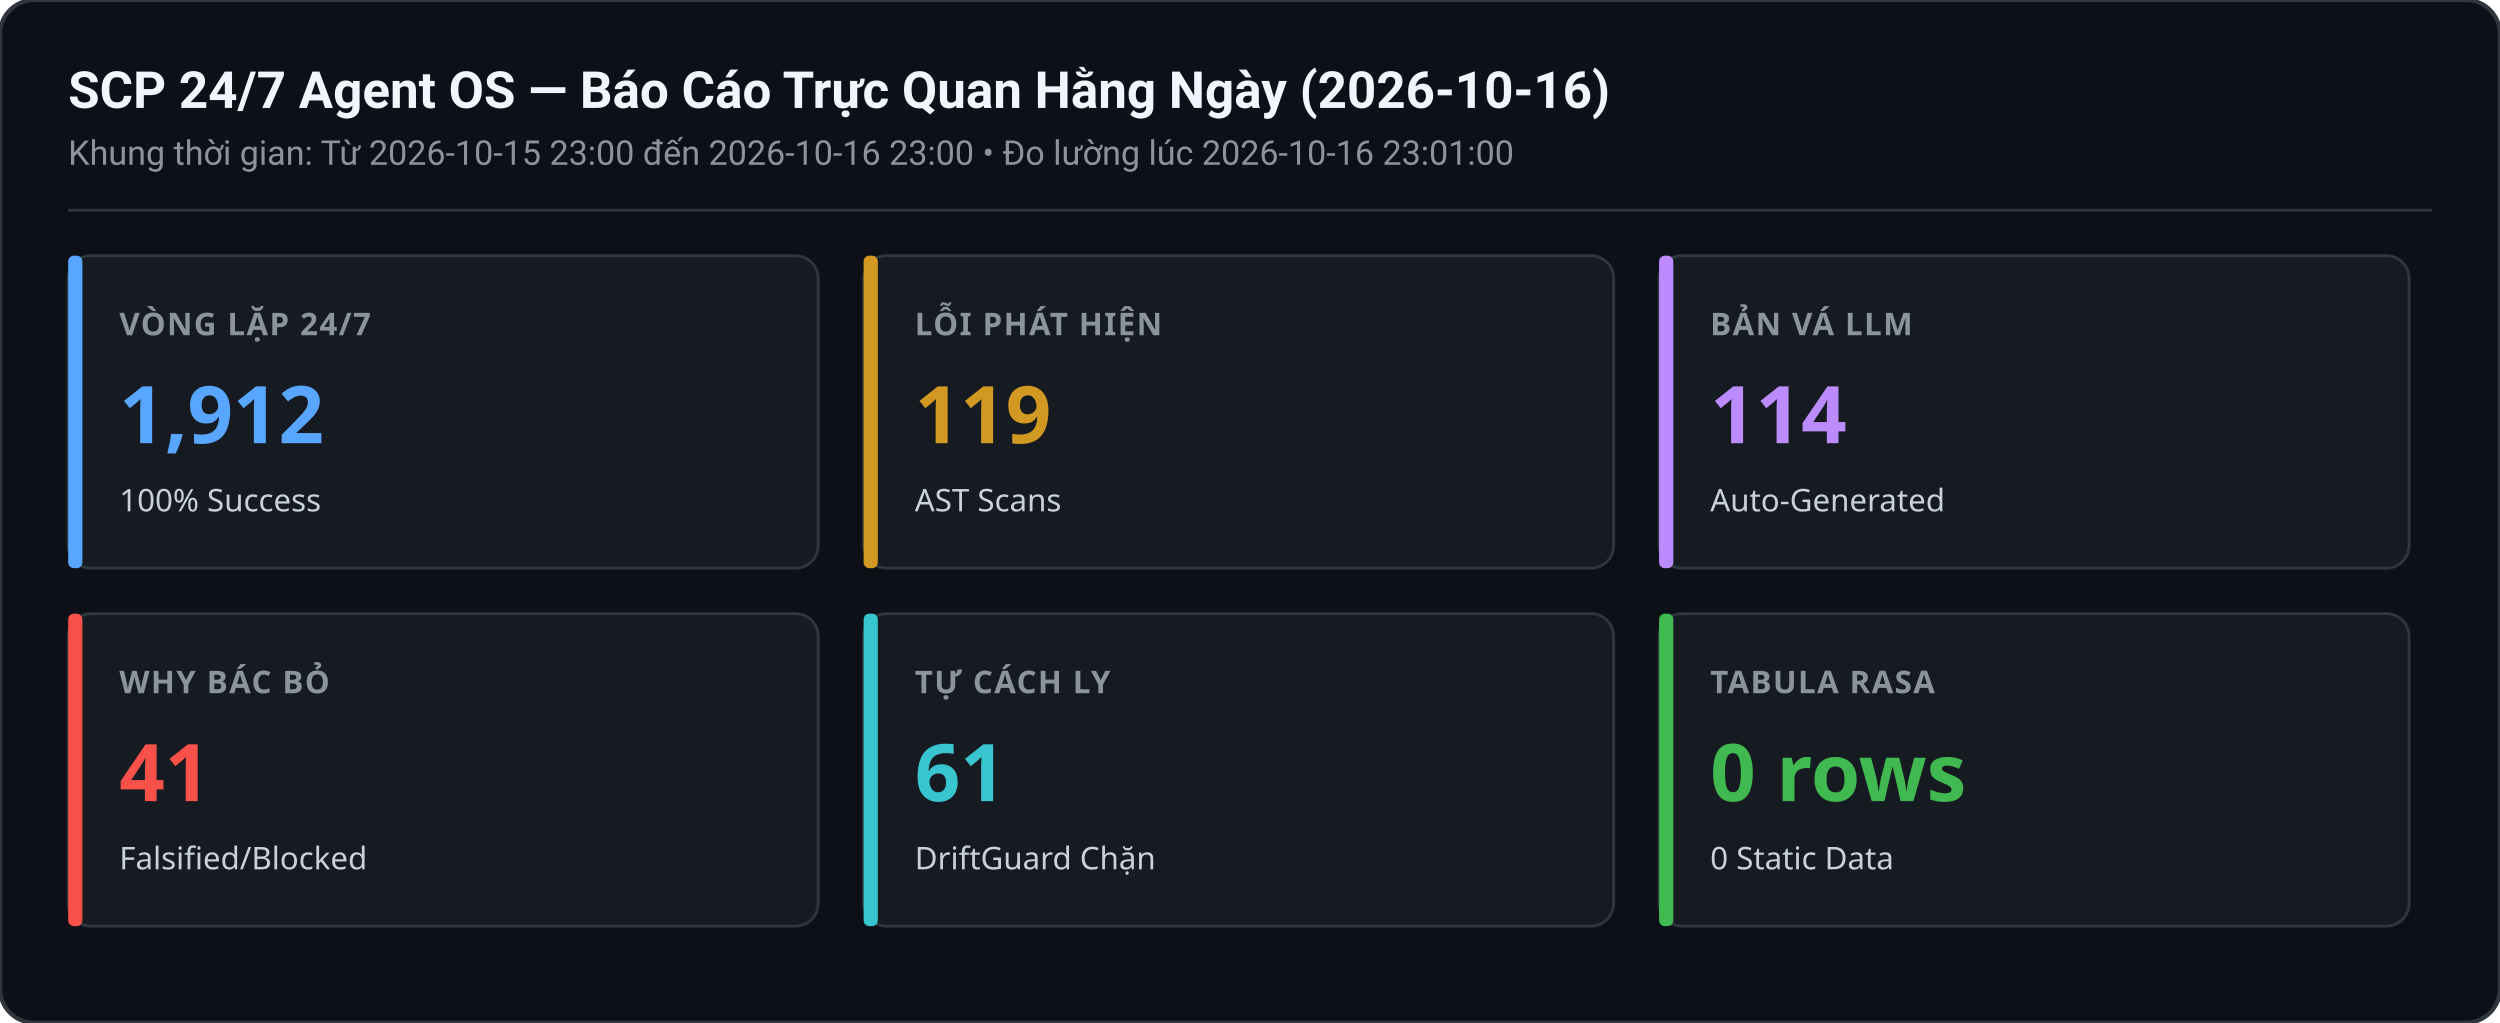
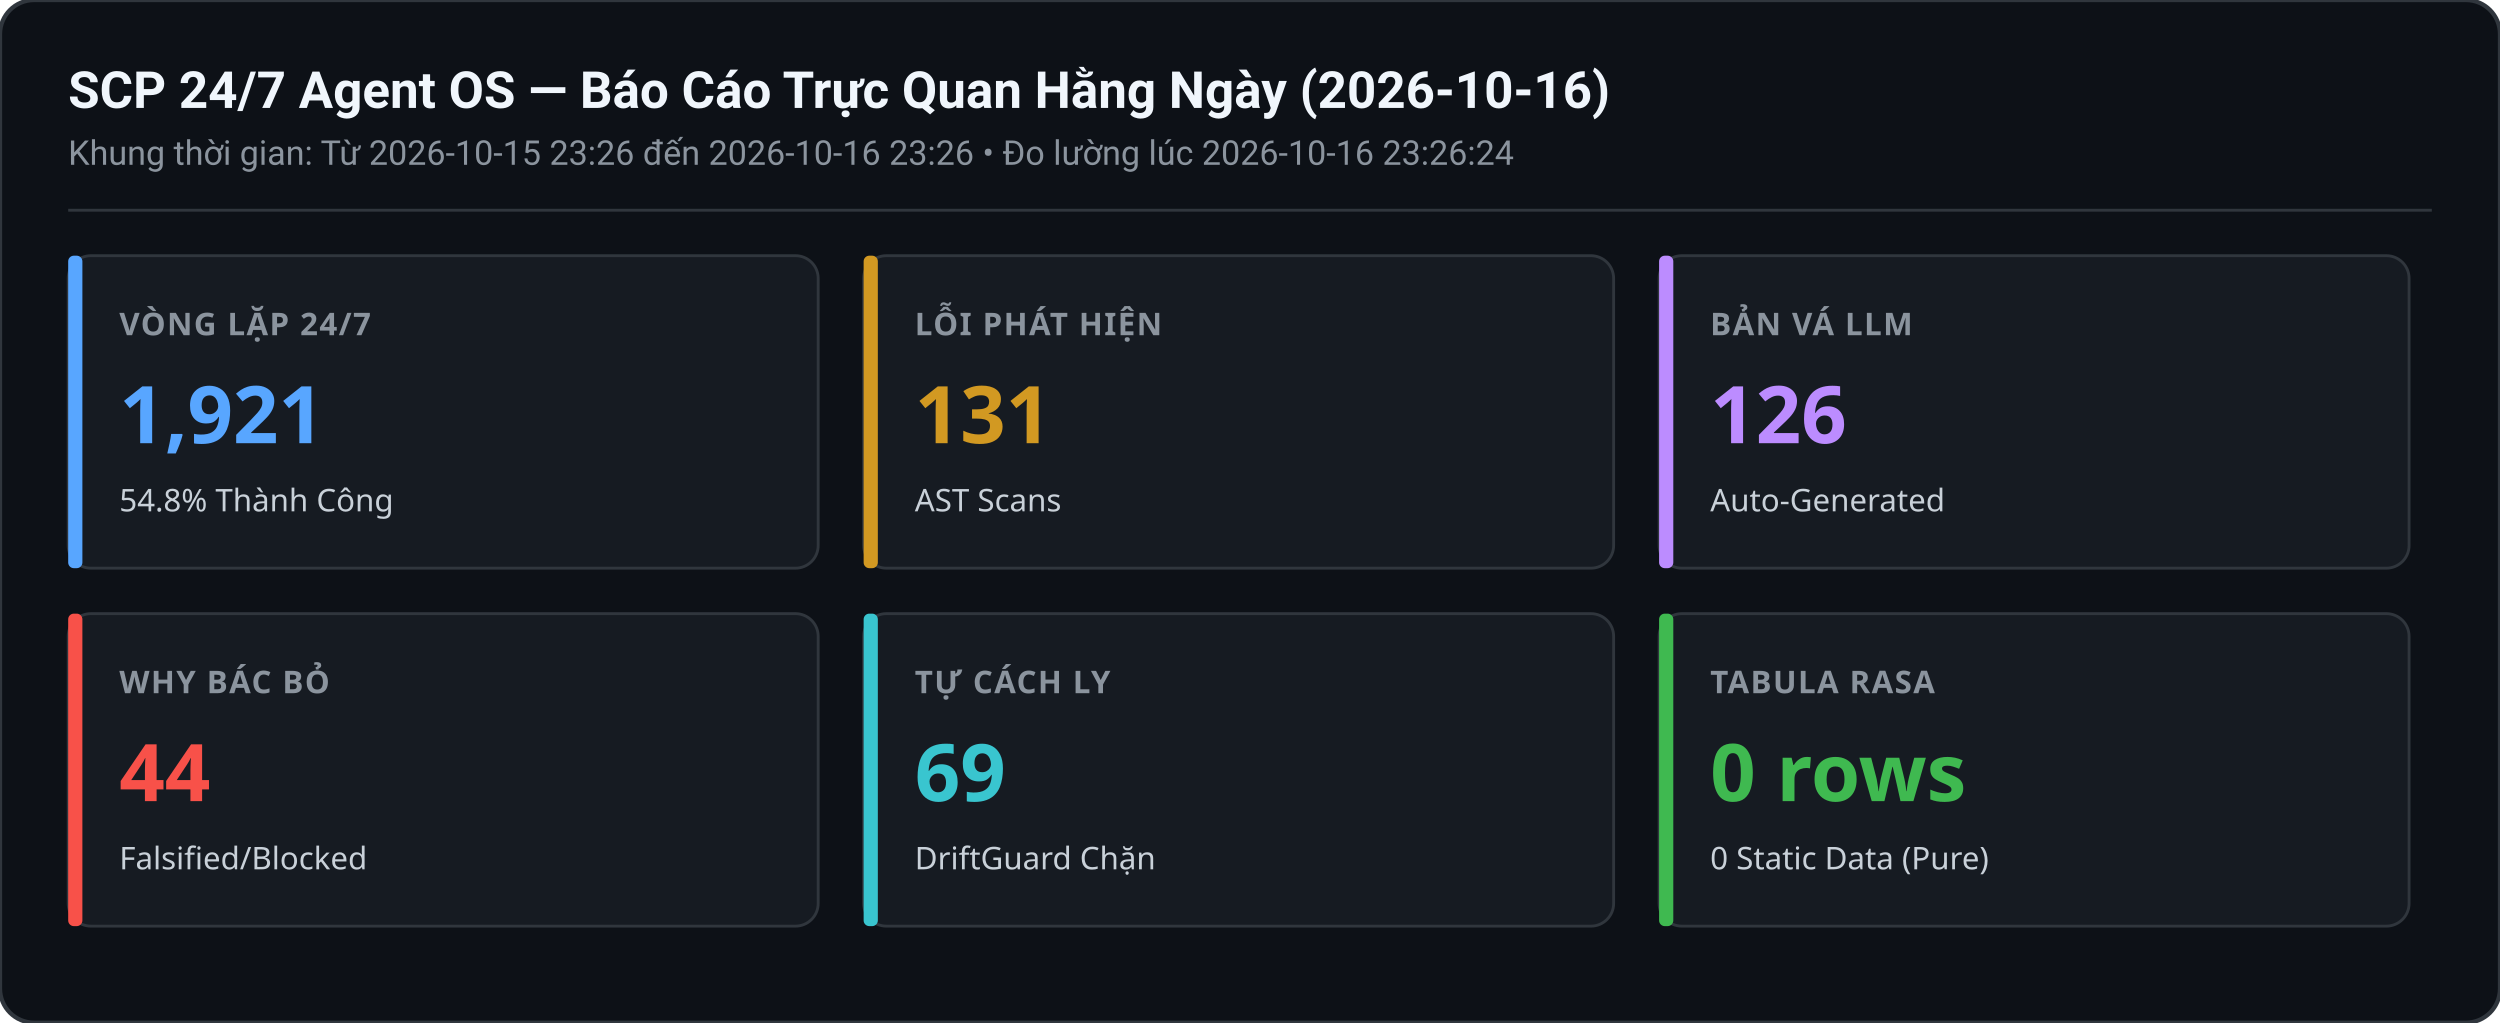
<svg xmlns="http://www.w3.org/2000/svg" width="880" height="360" viewBox="0 0 880 360">
  <rect width="880" height="360" rx="12" fill="#0d1117" stroke="#30363d" stroke-width="1.5" />
  <text x="24" y="38" font-family="-apple-system,BlinkMacSystemFont,Segoe UI,Roboto,sans-serif" font-size="18" font-weight="600" fill="#f0f6fc">SCP 24/7 Agent OS — Báo Cáo Trực Quan Hằng Ngày (2026-10-16)</text>
-   <text x="24" y="58" font-family="-apple-system,BlinkMacSystemFont,Segoe UI,Roboto,sans-serif" font-size="12" fill="#8b949e">Khung thời gian: Từ 2026-10-15 23:00 đến 2026-10-16 23:00 • Đo lường lúc 2026-10-16 23:01:00</text>
+   <text x="24" y="58" font-family="-apple-system,BlinkMacSystemFont,Segoe UI,Roboto,sans-serif" font-size="12" fill="#8b949e">Khung thời gian: Từ 2026-10-15 23:26 đến 2026-10-16 23:26 • Đo lường lúc 2026-10-16 23:26:24</text>
  <line x1="24" y1="74" x2="856" y2="74" stroke="#30363d" stroke-width="1" />
  <g transform="translate(24,90)">
    <rect width="264" height="110" rx="8" fill="#161b22" stroke="#30363d" stroke-width="1" />
    <rect x="0" y="0" width="5" height="110" rx="2" fill="#58a6ff" />
    <text x="18" y="28" font-family="sans-serif" font-size="11" font-weight="600" fill="#8b949e" letter-spacing="0.5">VÒNG LẶP 24/7</text>
-     <text x="18" y="66" font-family="sans-serif" font-size="28" font-weight="700" fill="#58a6ff">1,912</text>
-     <text x="18" y="90" font-family="sans-serif" font-size="11" fill="#c9d1d9">100% Success</text>
+     <text x="18" y="66" font-family="sans-serif" font-size="28" font-weight="700" fill="#58a6ff">1,921</text>
+     <text x="18" y="90" font-family="sans-serif" font-size="11" fill="#c9d1d9">54.8% Thành Công</text>
  </g>
  <g transform="translate(304,90)">
    <rect width="264" height="110" rx="8" fill="#161b22" stroke="#30363d" stroke-width="1" />
    <rect x="0" y="0" width="5" height="110" rx="2" fill="#d29922" />
    <text x="18" y="28" font-family="sans-serif" font-size="11" font-weight="600" fill="#8b949e" letter-spacing="0.5">LỖI PHÁT HIỆN</text>
-     <text x="18" y="66" font-family="sans-serif" font-size="28" font-weight="700" fill="#d29922">119</text>
+     <text x="18" y="66" font-family="sans-serif" font-size="28" font-weight="700" fill="#d29922">131</text>
    <text x="18" y="90" font-family="sans-serif" font-size="11" fill="#c9d1d9">AST Scans</text>
  </g>
  <g transform="translate(584,90)">
    <rect width="264" height="110" rx="8" fill="#161b22" stroke="#30363d" stroke-width="1" />
    <rect x="0" y="0" width="5" height="110" rx="2" fill="#bc8cff" />
    <text x="18" y="28" font-family="sans-serif" font-size="11" font-weight="600" fill="#8b949e" letter-spacing="0.5">BẢN VÁ LLM</text>
-     <text x="18" y="66" font-family="sans-serif" font-size="28" font-weight="700" fill="#bc8cff">114</text>
+     <text x="18" y="66" font-family="sans-serif" font-size="28" font-weight="700" fill="#bc8cff">126</text>
    <text x="18" y="90" font-family="sans-serif" font-size="11" fill="#c9d1d9">Auto-Generated</text>
  </g>
  <g transform="translate(24,216)">
    <rect width="264" height="110" rx="8" fill="#161b22" stroke="#30363d" stroke-width="1" />
    <rect x="0" y="0" width="5" height="110" rx="2" fill="#f85149" />
    <text x="18" y="28" font-family="sans-serif" font-size="11" font-weight="600" fill="#8b949e" letter-spacing="0.5">WHY BÁC BỎ</text>
-     <text x="18" y="66" font-family="sans-serif" font-size="28" font-weight="700" fill="#f85149">41</text>
+     <text x="18" y="66" font-family="sans-serif" font-size="28" font-weight="700" fill="#f85149">44</text>
    <text x="18" y="90" font-family="sans-serif" font-size="11" fill="#c9d1d9">Falsified/Blocked</text>
  </g>
  <g transform="translate(304,216)">
    <rect width="264" height="110" rx="8" fill="#161b22" stroke="#30363d" stroke-width="1" />
    <rect x="0" y="0" width="5" height="110" rx="2" fill="#39c5cf" />
    <text x="18" y="28" font-family="sans-serif" font-size="11" font-weight="600" fill="#8b949e" letter-spacing="0.5">TỰ CÁCH LY</text>
-     <text x="18" y="66" font-family="sans-serif" font-size="28" font-weight="700" fill="#39c5cf">61</text>
+     <text x="18" y="66" font-family="sans-serif" font-size="28" font-weight="700" fill="#39c5cf">69</text>
    <text x="18" y="90" font-family="sans-serif" font-size="11" fill="#c9d1d9">DriftGuard Chặn</text>
  </g>
  <g transform="translate(584,216)">
    <rect width="264" height="110" rx="8" fill="#161b22" stroke="#30363d" stroke-width="1" />
    <rect x="0" y="0" width="5" height="110" rx="2" fill="#3fb950" />
    <text x="18" y="28" font-family="sans-serif" font-size="11" font-weight="600" fill="#8b949e" letter-spacing="0.5">TABULA RASA</text>
    <text x="18" y="66" font-family="sans-serif" font-size="28" font-weight="700" fill="#3fb950">0 rows</text>
-     <text x="18" y="90" font-family="sans-serif" font-size="11" fill="#c9d1d9">0 Static Data</text>
+     <text x="18" y="90" font-family="sans-serif" font-size="11" fill="#c9d1d9">0 Static Data (Pure)</text>
  </g>
</svg>
